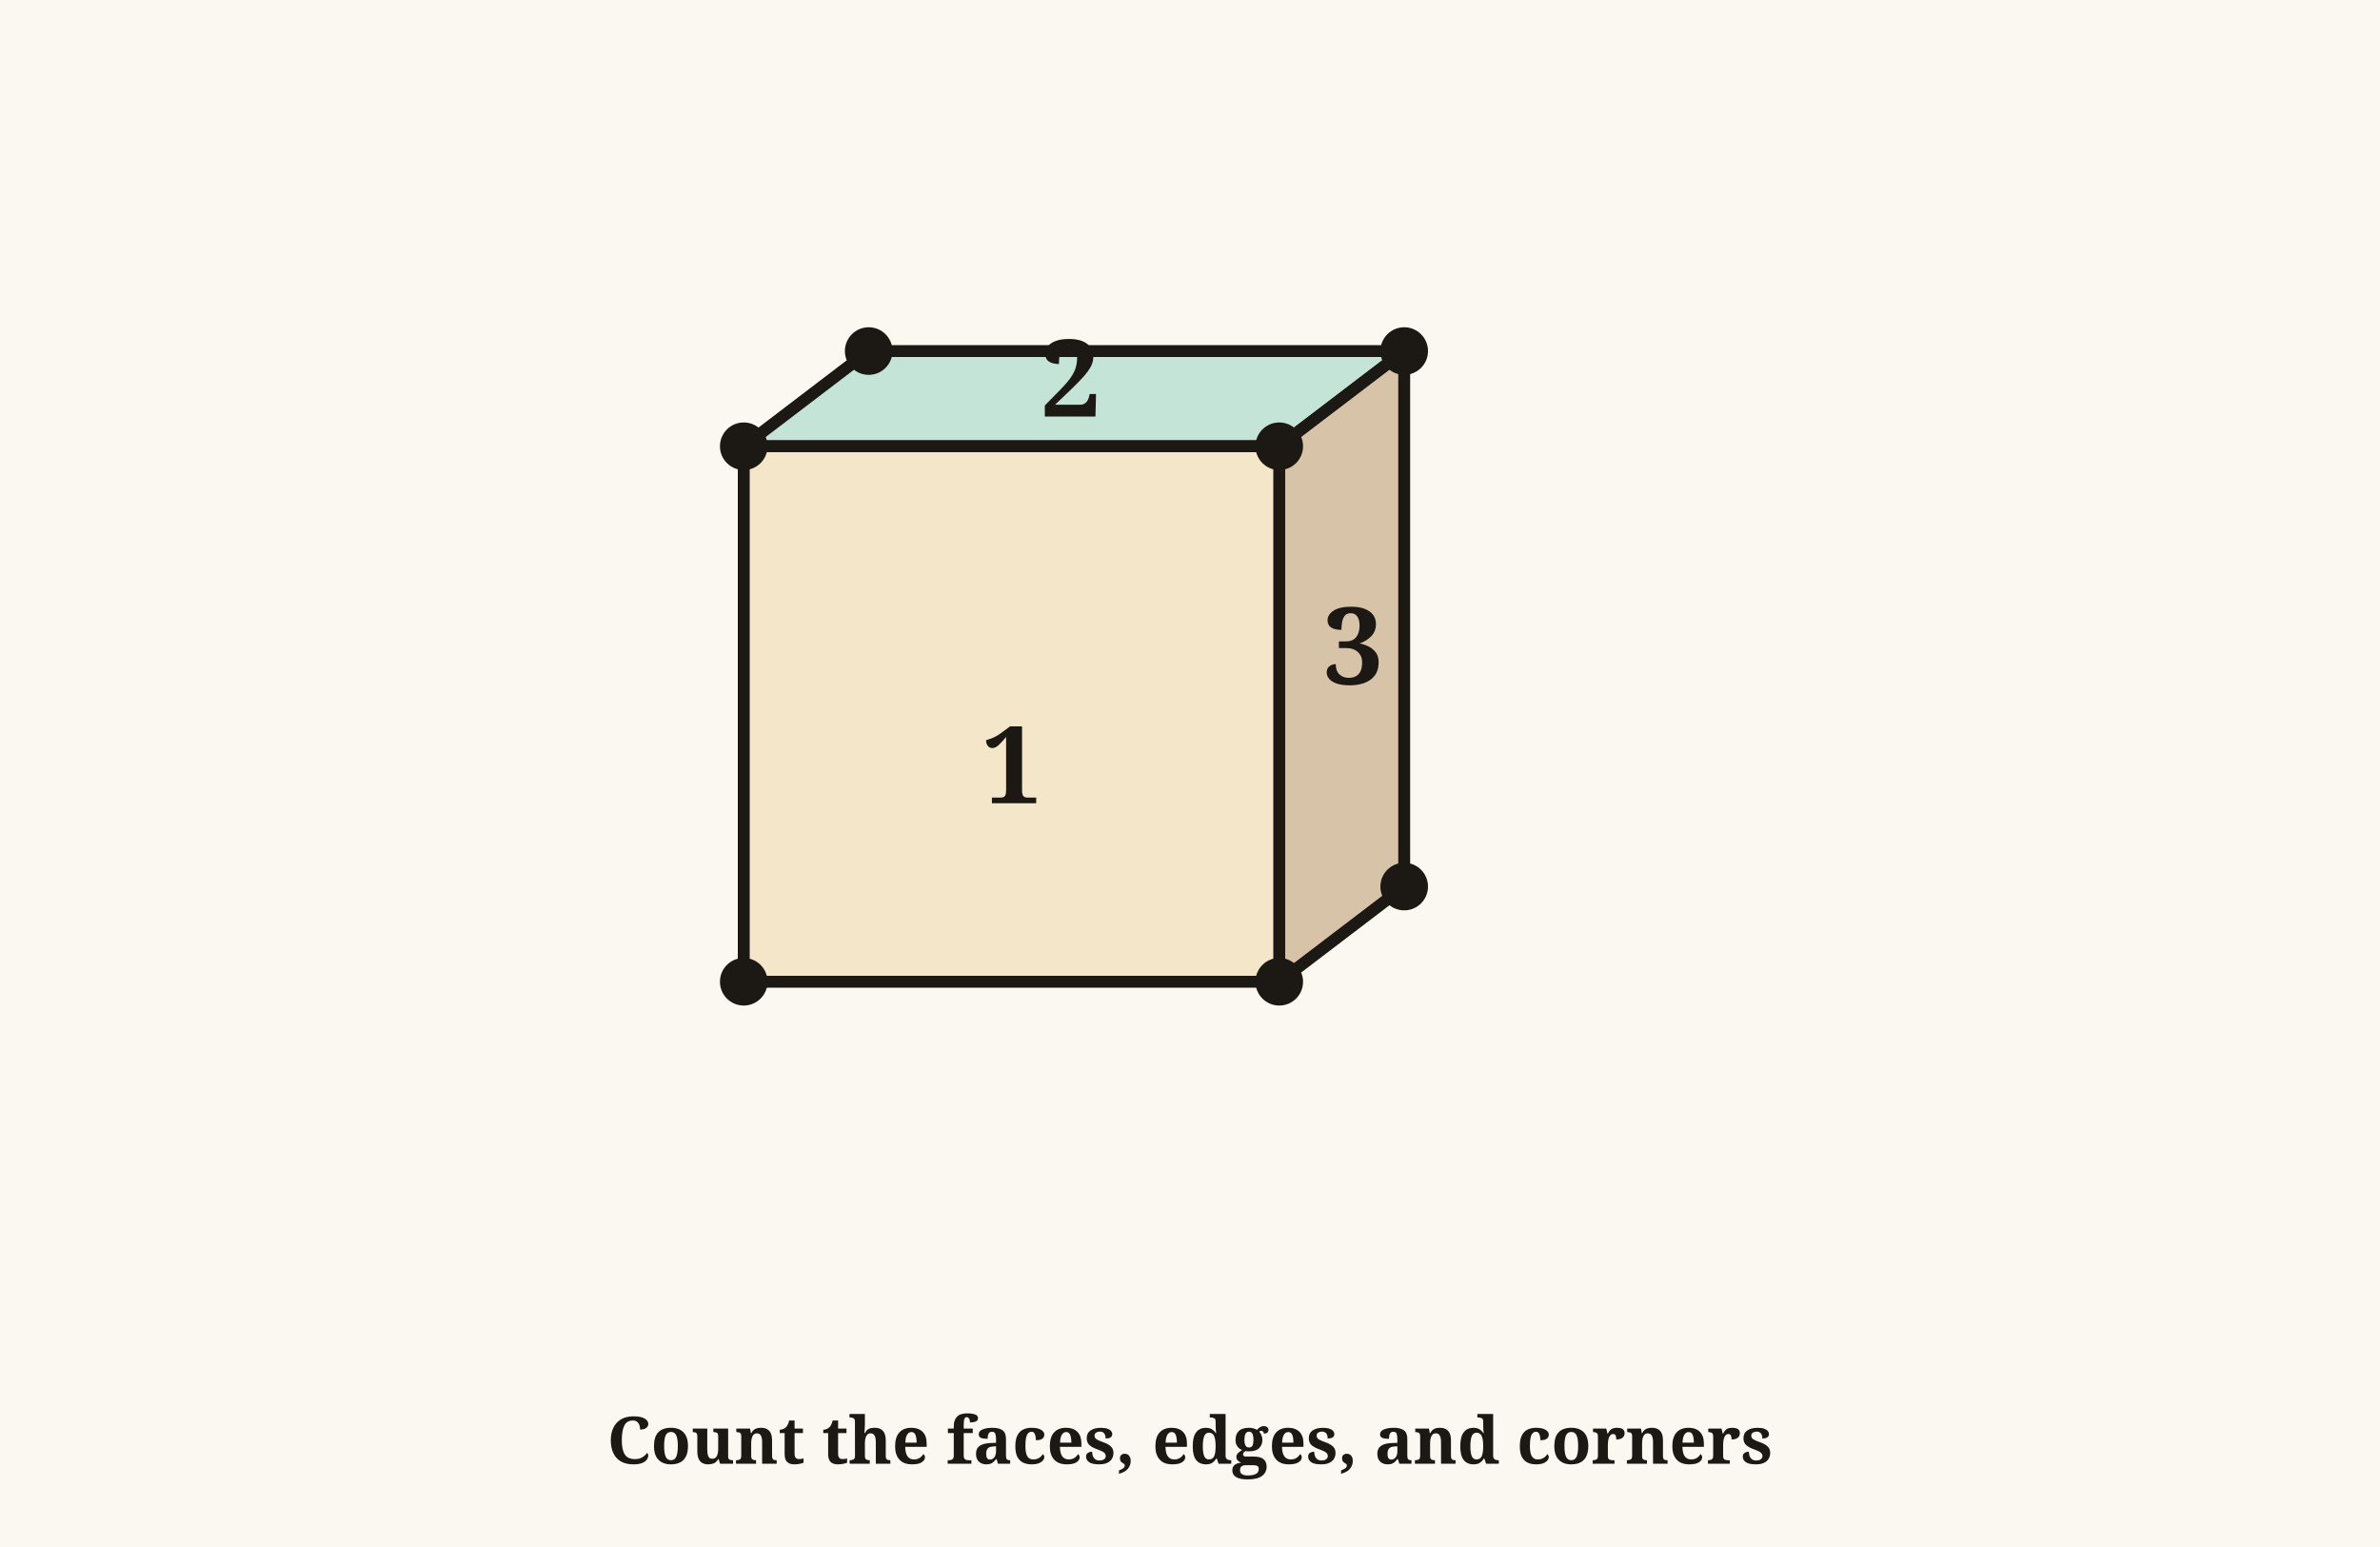
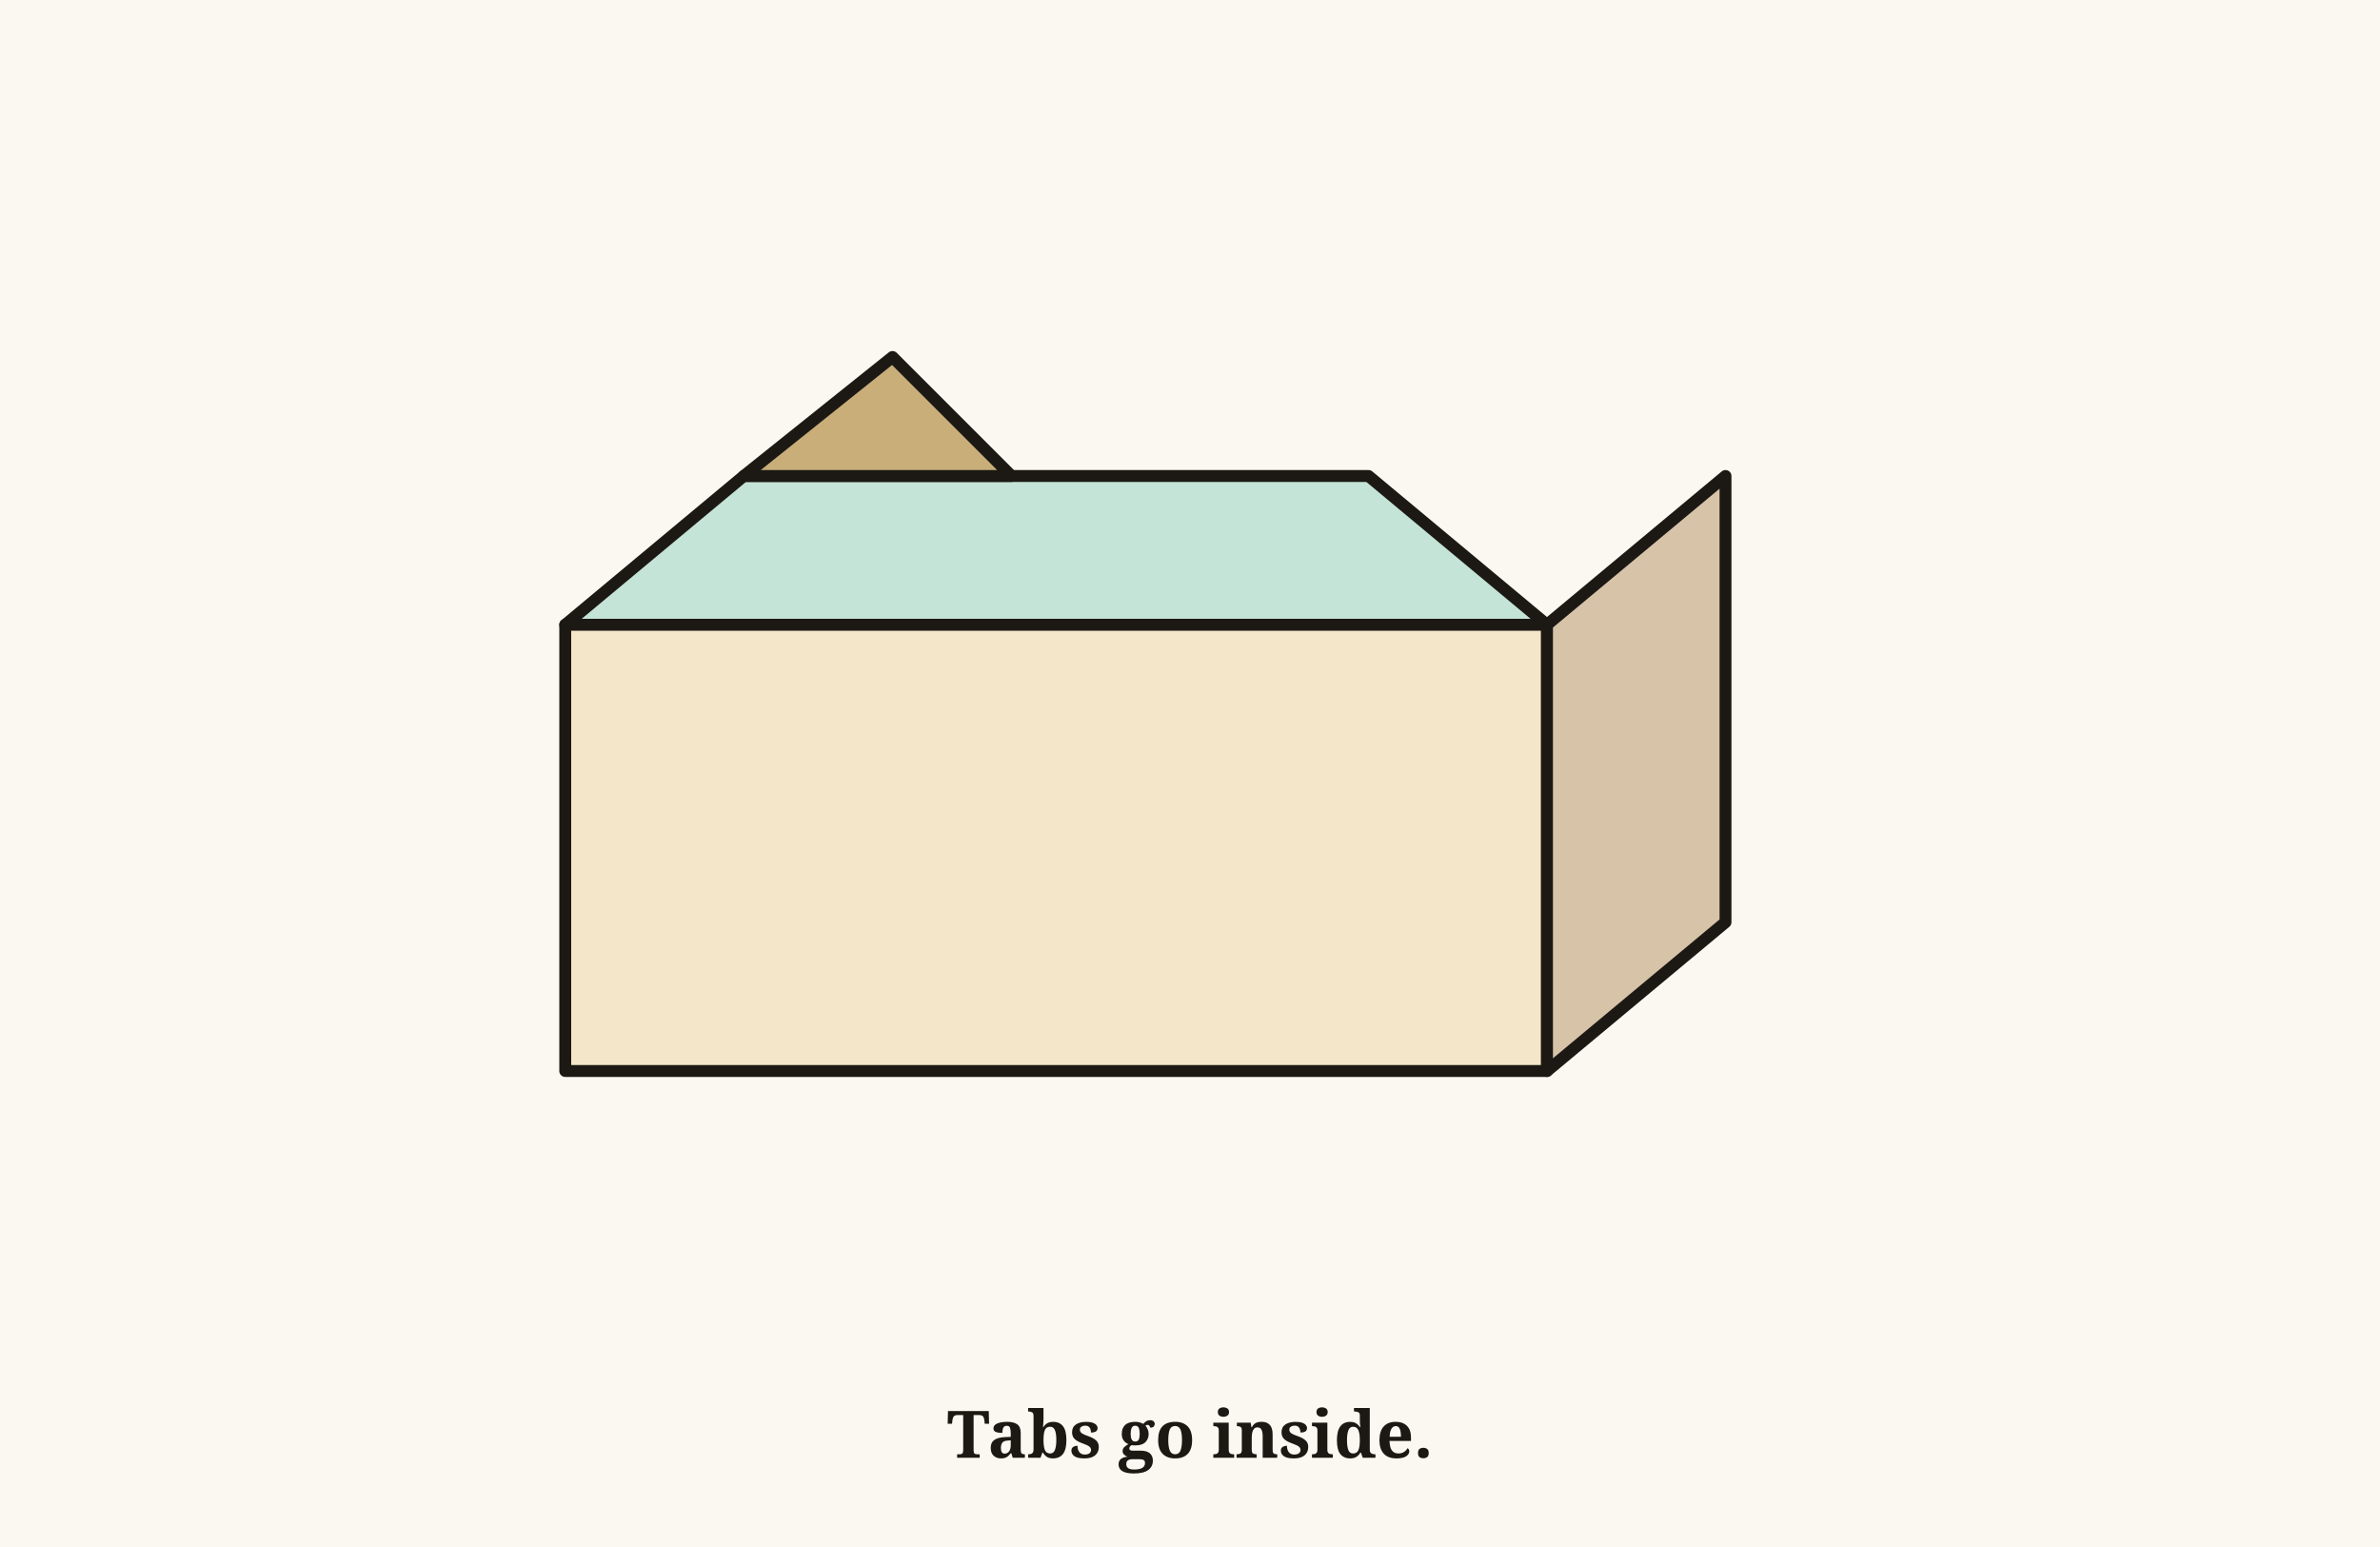
<svg xmlns="http://www.w3.org/2000/svg" width="800" height="520" viewBox="0 0 800 520" role="img">
  <rect width="800" height="520" fill="#fbf8f1" />
-   <polygon points="250,150 292,118 472,118 430,150" fill="#c5e4d8" stroke="#1c1915" stroke-width="4" stroke-linejoin="round" />
-   <polygon points="430,150 472,118 472,298 430,330" fill="#d7c4a8" stroke="#1c1915" stroke-width="4" stroke-linejoin="round" />
-   <rect x="250" y="150" width="180" height="180" fill="#f4e6c8" stroke="#1c1915" stroke-width="4" />
-   <text x="340" y="270" text-anchor="middle" font-size="36" font-family="Georgia, serif" font-weight="700" fill="#1c1915">1</text>
-   <text x="360" y="140" text-anchor="middle" font-size="36" font-family="Georgia, serif" font-weight="700" fill="#1c1915">2</text>
-   <text x="455" y="230" text-anchor="middle" font-size="36" font-family="Georgia, serif" font-weight="700" fill="#1c1915">3</text>
-   <circle cx="250" cy="150" r="8" fill="#1c1915" />
-   <circle cx="430" cy="150" r="8" fill="#1c1915" />
-   <circle cx="250" cy="330" r="8" fill="#1c1915" />
-   <circle cx="430" cy="330" r="8" fill="#1c1915" />
-   <circle cx="292" cy="118" r="8" fill="#1c1915" />
-   <circle cx="472" cy="118" r="8" fill="#1c1915" />
-   <circle cx="472" cy="298" r="8" fill="#1c1915" />
-   <text x="400" y="492" text-anchor="middle" font-size="22" font-family="Georgia, serif" font-weight="700" fill="#1c1915">Count the faces, edges, and corners</text>
+   <polygon points="250,160 460,160 520,210 190,210" fill="#c5e4d8" stroke="#1c1915" stroke-width="4" stroke-linejoin="round" />
+   <polygon points="190,210 520,210 520,360 190,360" fill="#f4e6c8" stroke="#1c1915" stroke-width="4" stroke-linejoin="round" />
+   <polygon points="520,210 580,160 580,310 520,360" fill="#d7c4a8" stroke="#1c1915" stroke-width="4" stroke-linejoin="round" />
+   <polygon points="250,160 300,120 340,160" fill="#c9ae7a" stroke="#1c1915" stroke-width="4" stroke-linejoin="round" />
+   <text x="400" y="490" text-anchor="middle" font-size="22" font-family="Georgia, serif" font-weight="700" fill="#1c1915">Tabs go inside.</text>
</svg>
